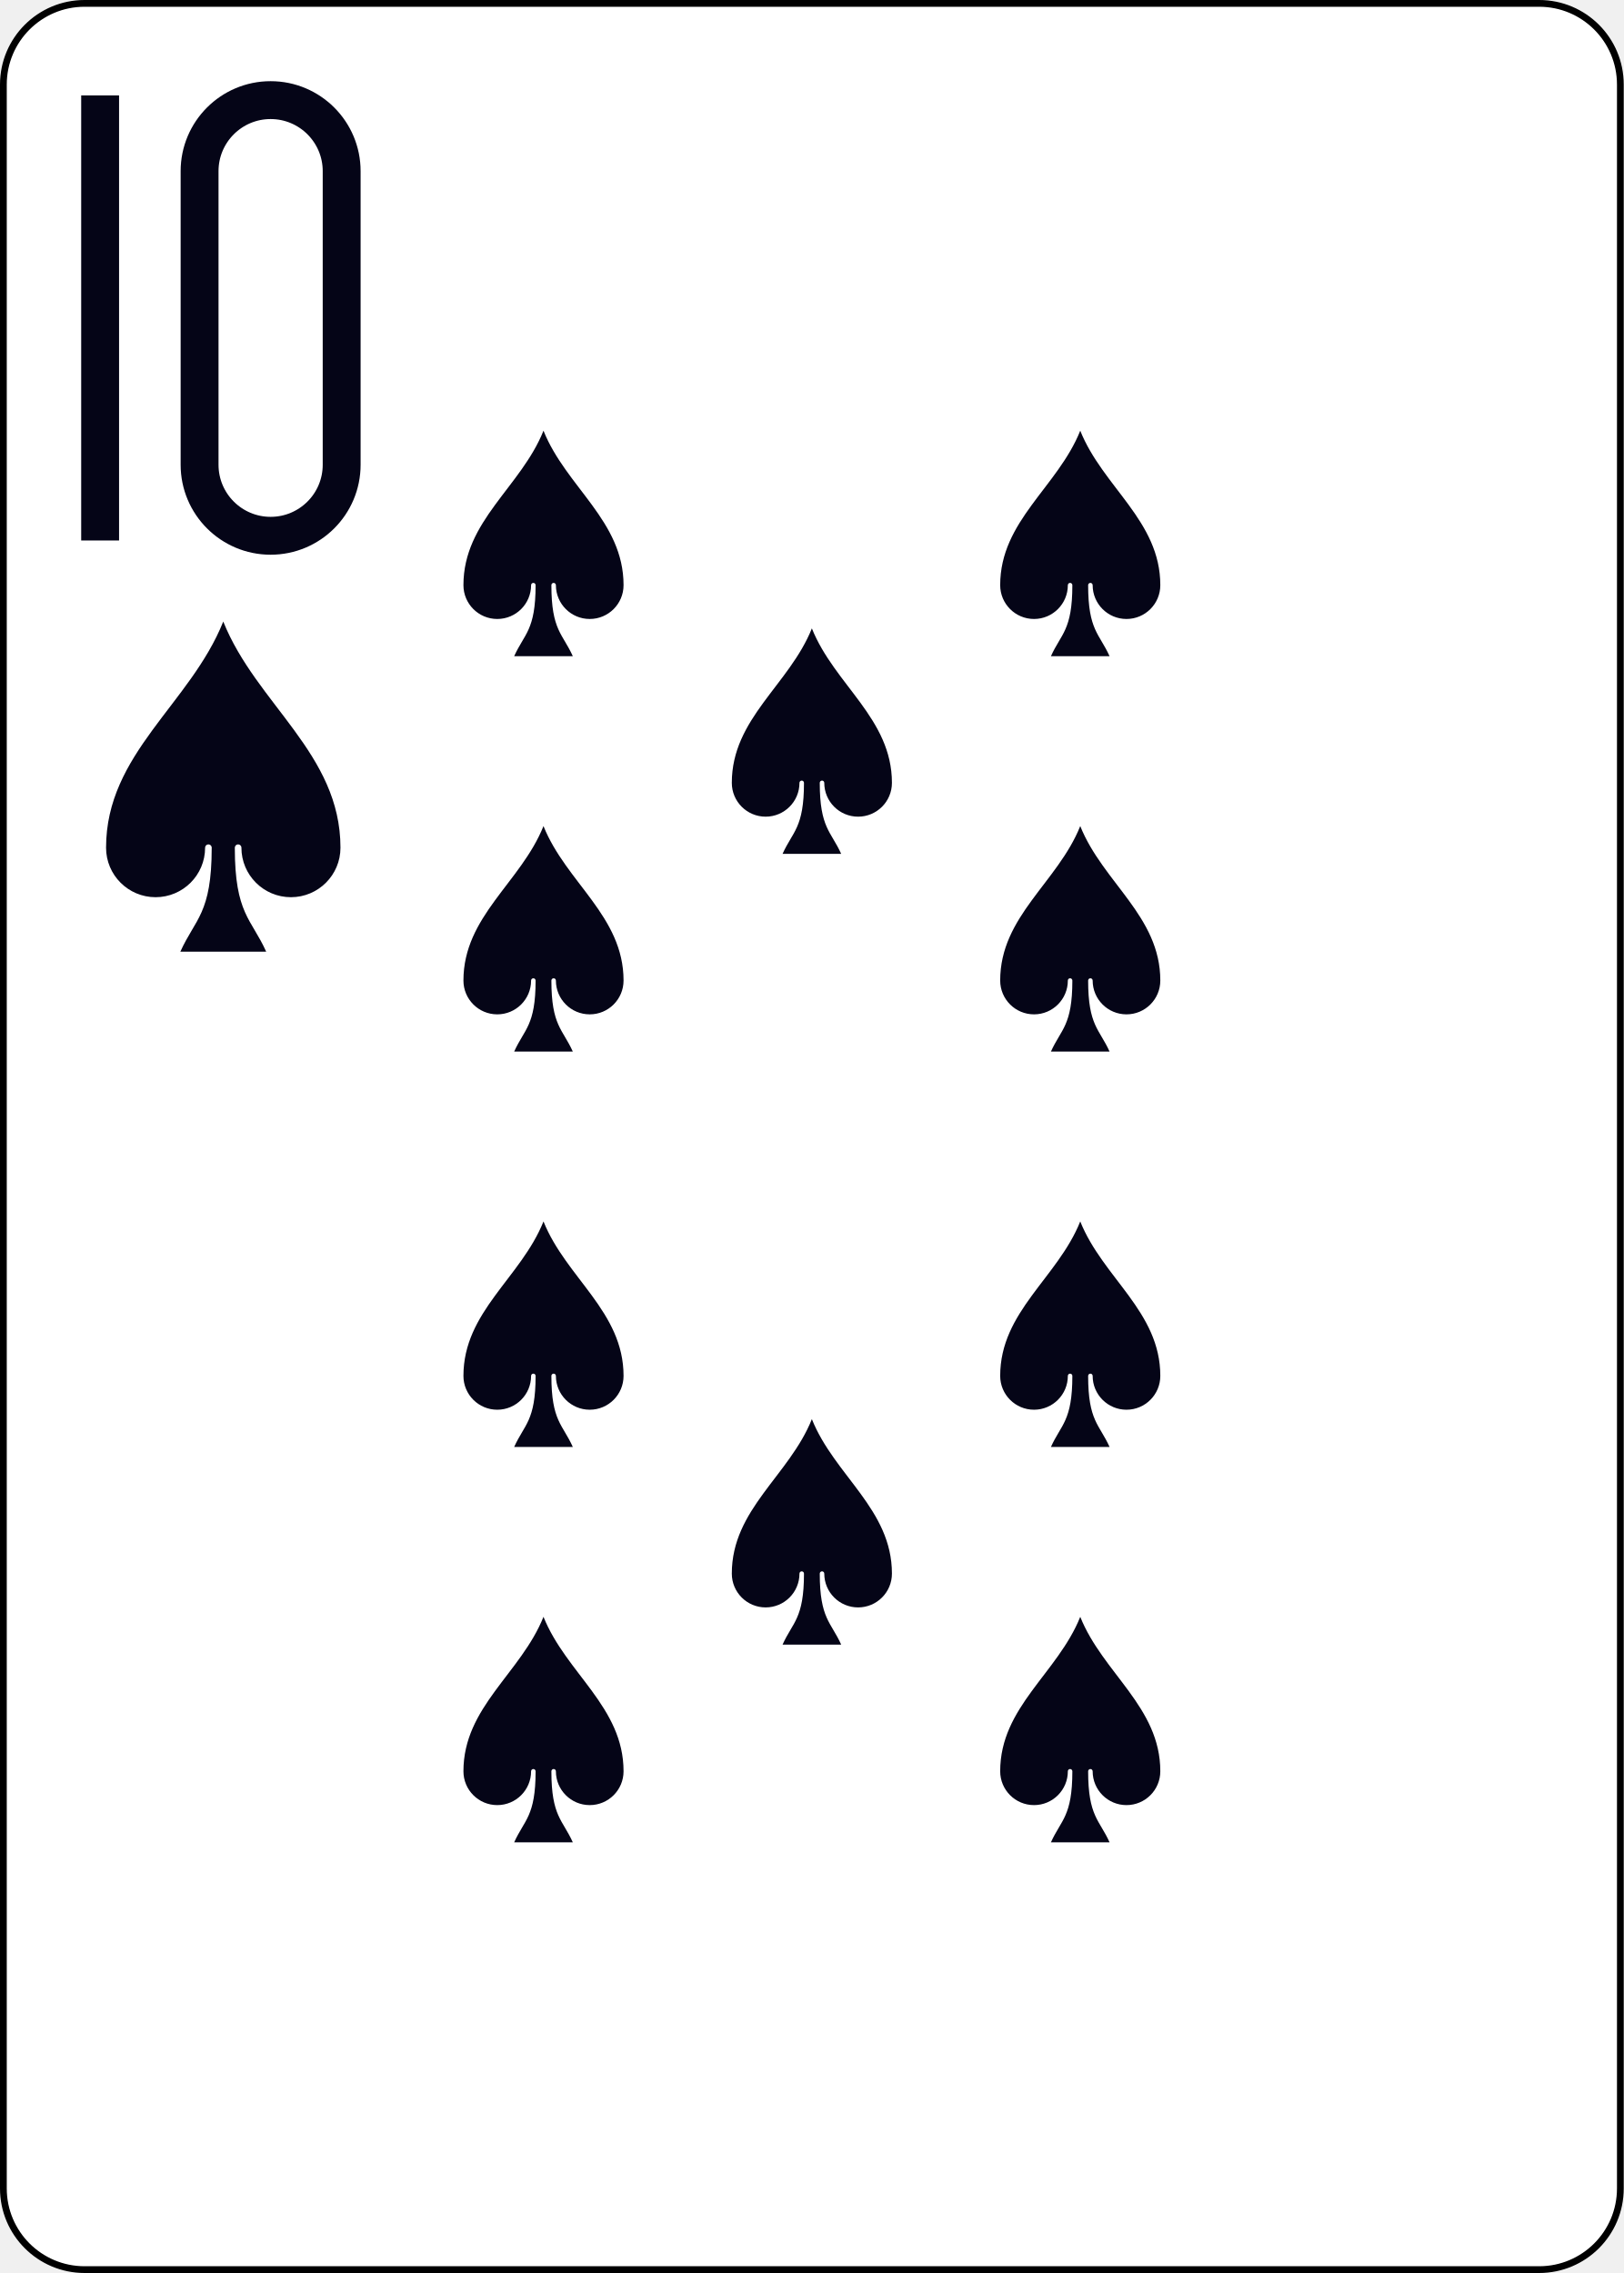
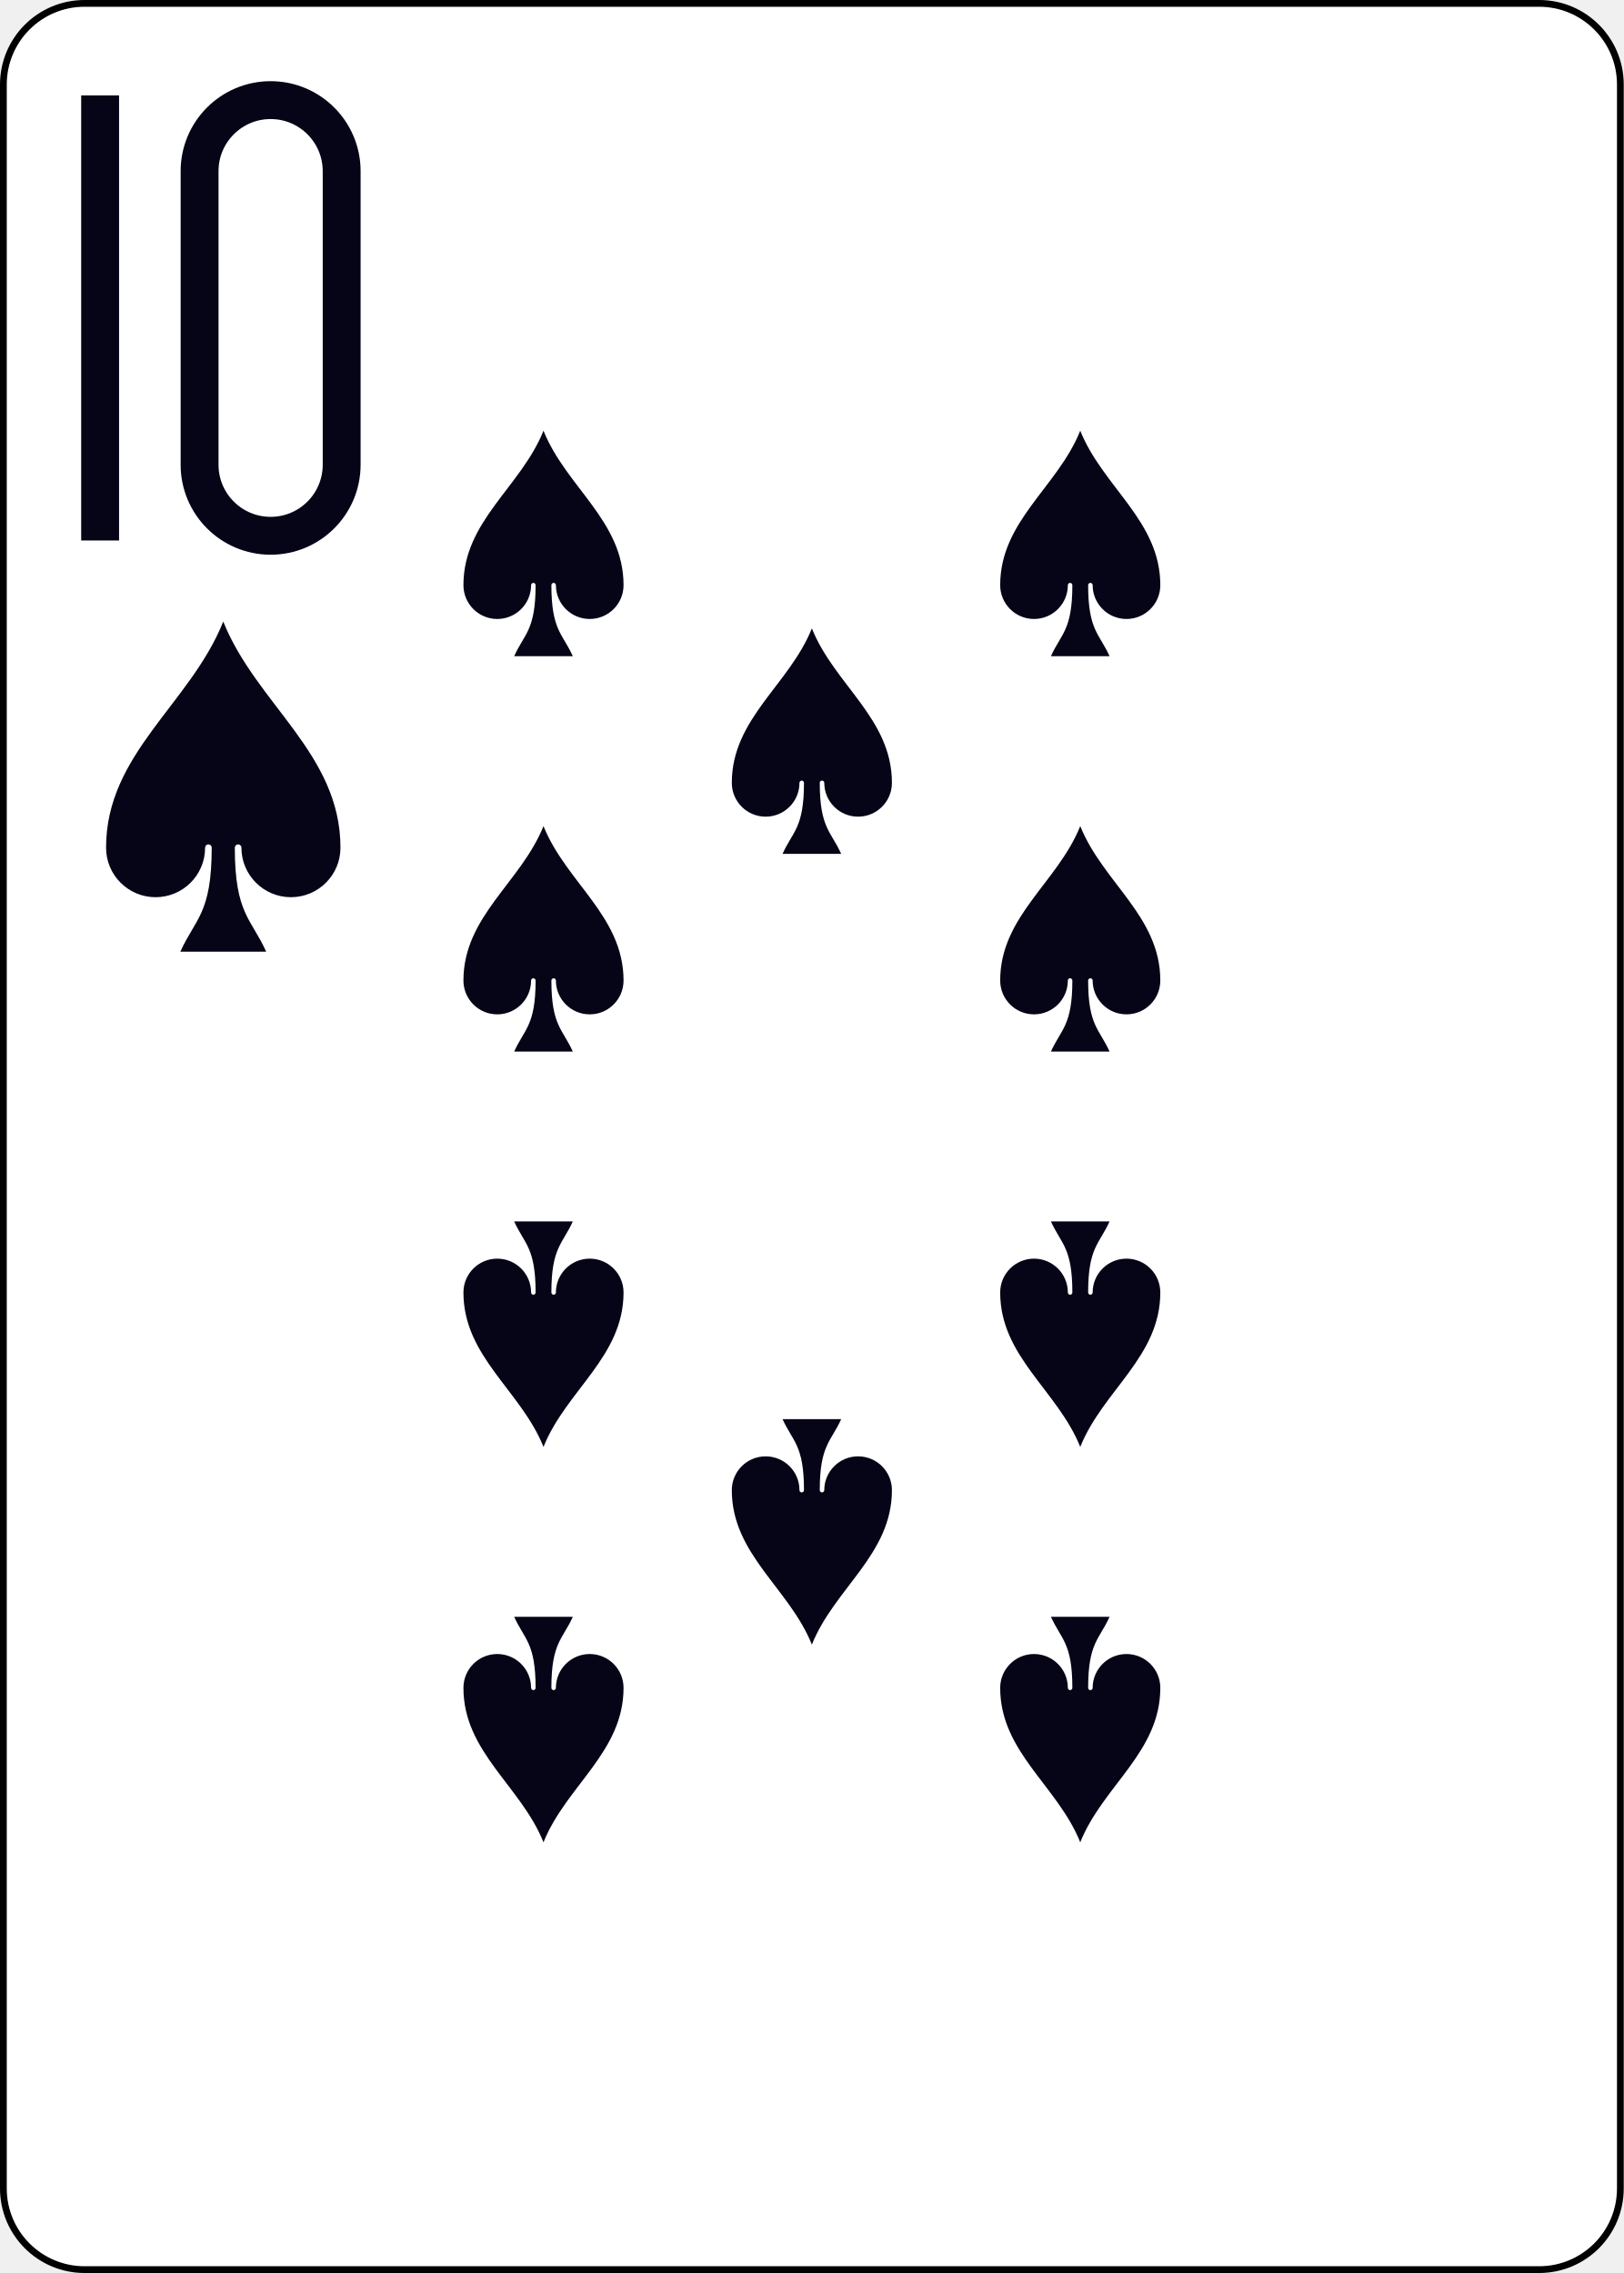
<svg xmlns="http://www.w3.org/2000/svg" xmlns:xlink="http://www.w3.org/1999/xlink" class="card" face="TS" height="3.5in" preserveAspectRatio="none" viewBox="-120 -168 240 336" width="2.5in">
  <symbol id="SST" viewBox="-600 -600 1200 1200" preserveAspectRatio="xMinYMid">
    <path d="M0 -500C100 -250 355 -100 355 185A150 150 0 0 1 55 185A10 10 0 0 0 35 185C35 385 85 400 130 500L-130 500C-85 400 -35 385 -35 185A10 10 0 0 0 -55 185A150 150 0 0 1 -355 185C-355 -100 -100 -250 0 -500Z" fill="#050517" />
  </symbol>
  <symbol id="VST" viewBox="-500 -500 1000 1000" preserveAspectRatio="xMinYMid">
    <path d="M-260 430L-260 -430M-50 0L-50 -310A150 150 0 0 1 250 -310L250 310A150 150 0 0 1 -50 310Z" stroke="#050517" stroke-width="80" stroke-linecap="square" stroke-miterlimit="1.5" fill="none" />
  </symbol>
  <rect width="239" height="335" x="-119.5" y="-167.5" rx="12" ry="12" fill="white" stroke="black" />
  <use xlink:href="#VST" height="70" x="-122" y="-156" />
  <use xlink:href="#SST" height="58.558" x="-116.279" y="-81" />
  <use xlink:href="#SST" height="40" x="-59.668" y="-107.668" />
  <use xlink:href="#SST" height="40" x="19.668" y="-107.668" />
  <use xlink:href="#SST" height="40" x="-59.668" y="-49.222" />
  <use xlink:href="#SST" height="40" x="19.668" y="-49.222" />
  <use xlink:href="#SST" height="40" x="-20" y="-78.445" />
-   <use xlink:href="#SST" height="40" x="-59.668" y="67.668" />
-   <use xlink:href="#SST" height="40" x="19.668" y="67.668" />
-   <use xlink:href="#SST" height="40" x="-59.668" y="9.222" />
-   <use xlink:href="#SST" height="40" x="19.668" y="9.222" />
-   <use xlink:href="#SST" height="40" x="-20" y="38.445" />
+   <g transform="rotate(180)">
+     <use xlink:href="#SST" height="40" x="-59.668" y="-107.668" />
+     <use xlink:href="#SST" height="40" x="19.668" y="-107.668" />
+     <use xlink:href="#SST" height="40" x="-59.668" y="-49.222" />
+     <use xlink:href="#SST" height="40" x="19.668" y="-49.222" />
+     <use xlink:href="#SST" height="40" x="-20" y="-78.445" />
+   </g>
</svg>
